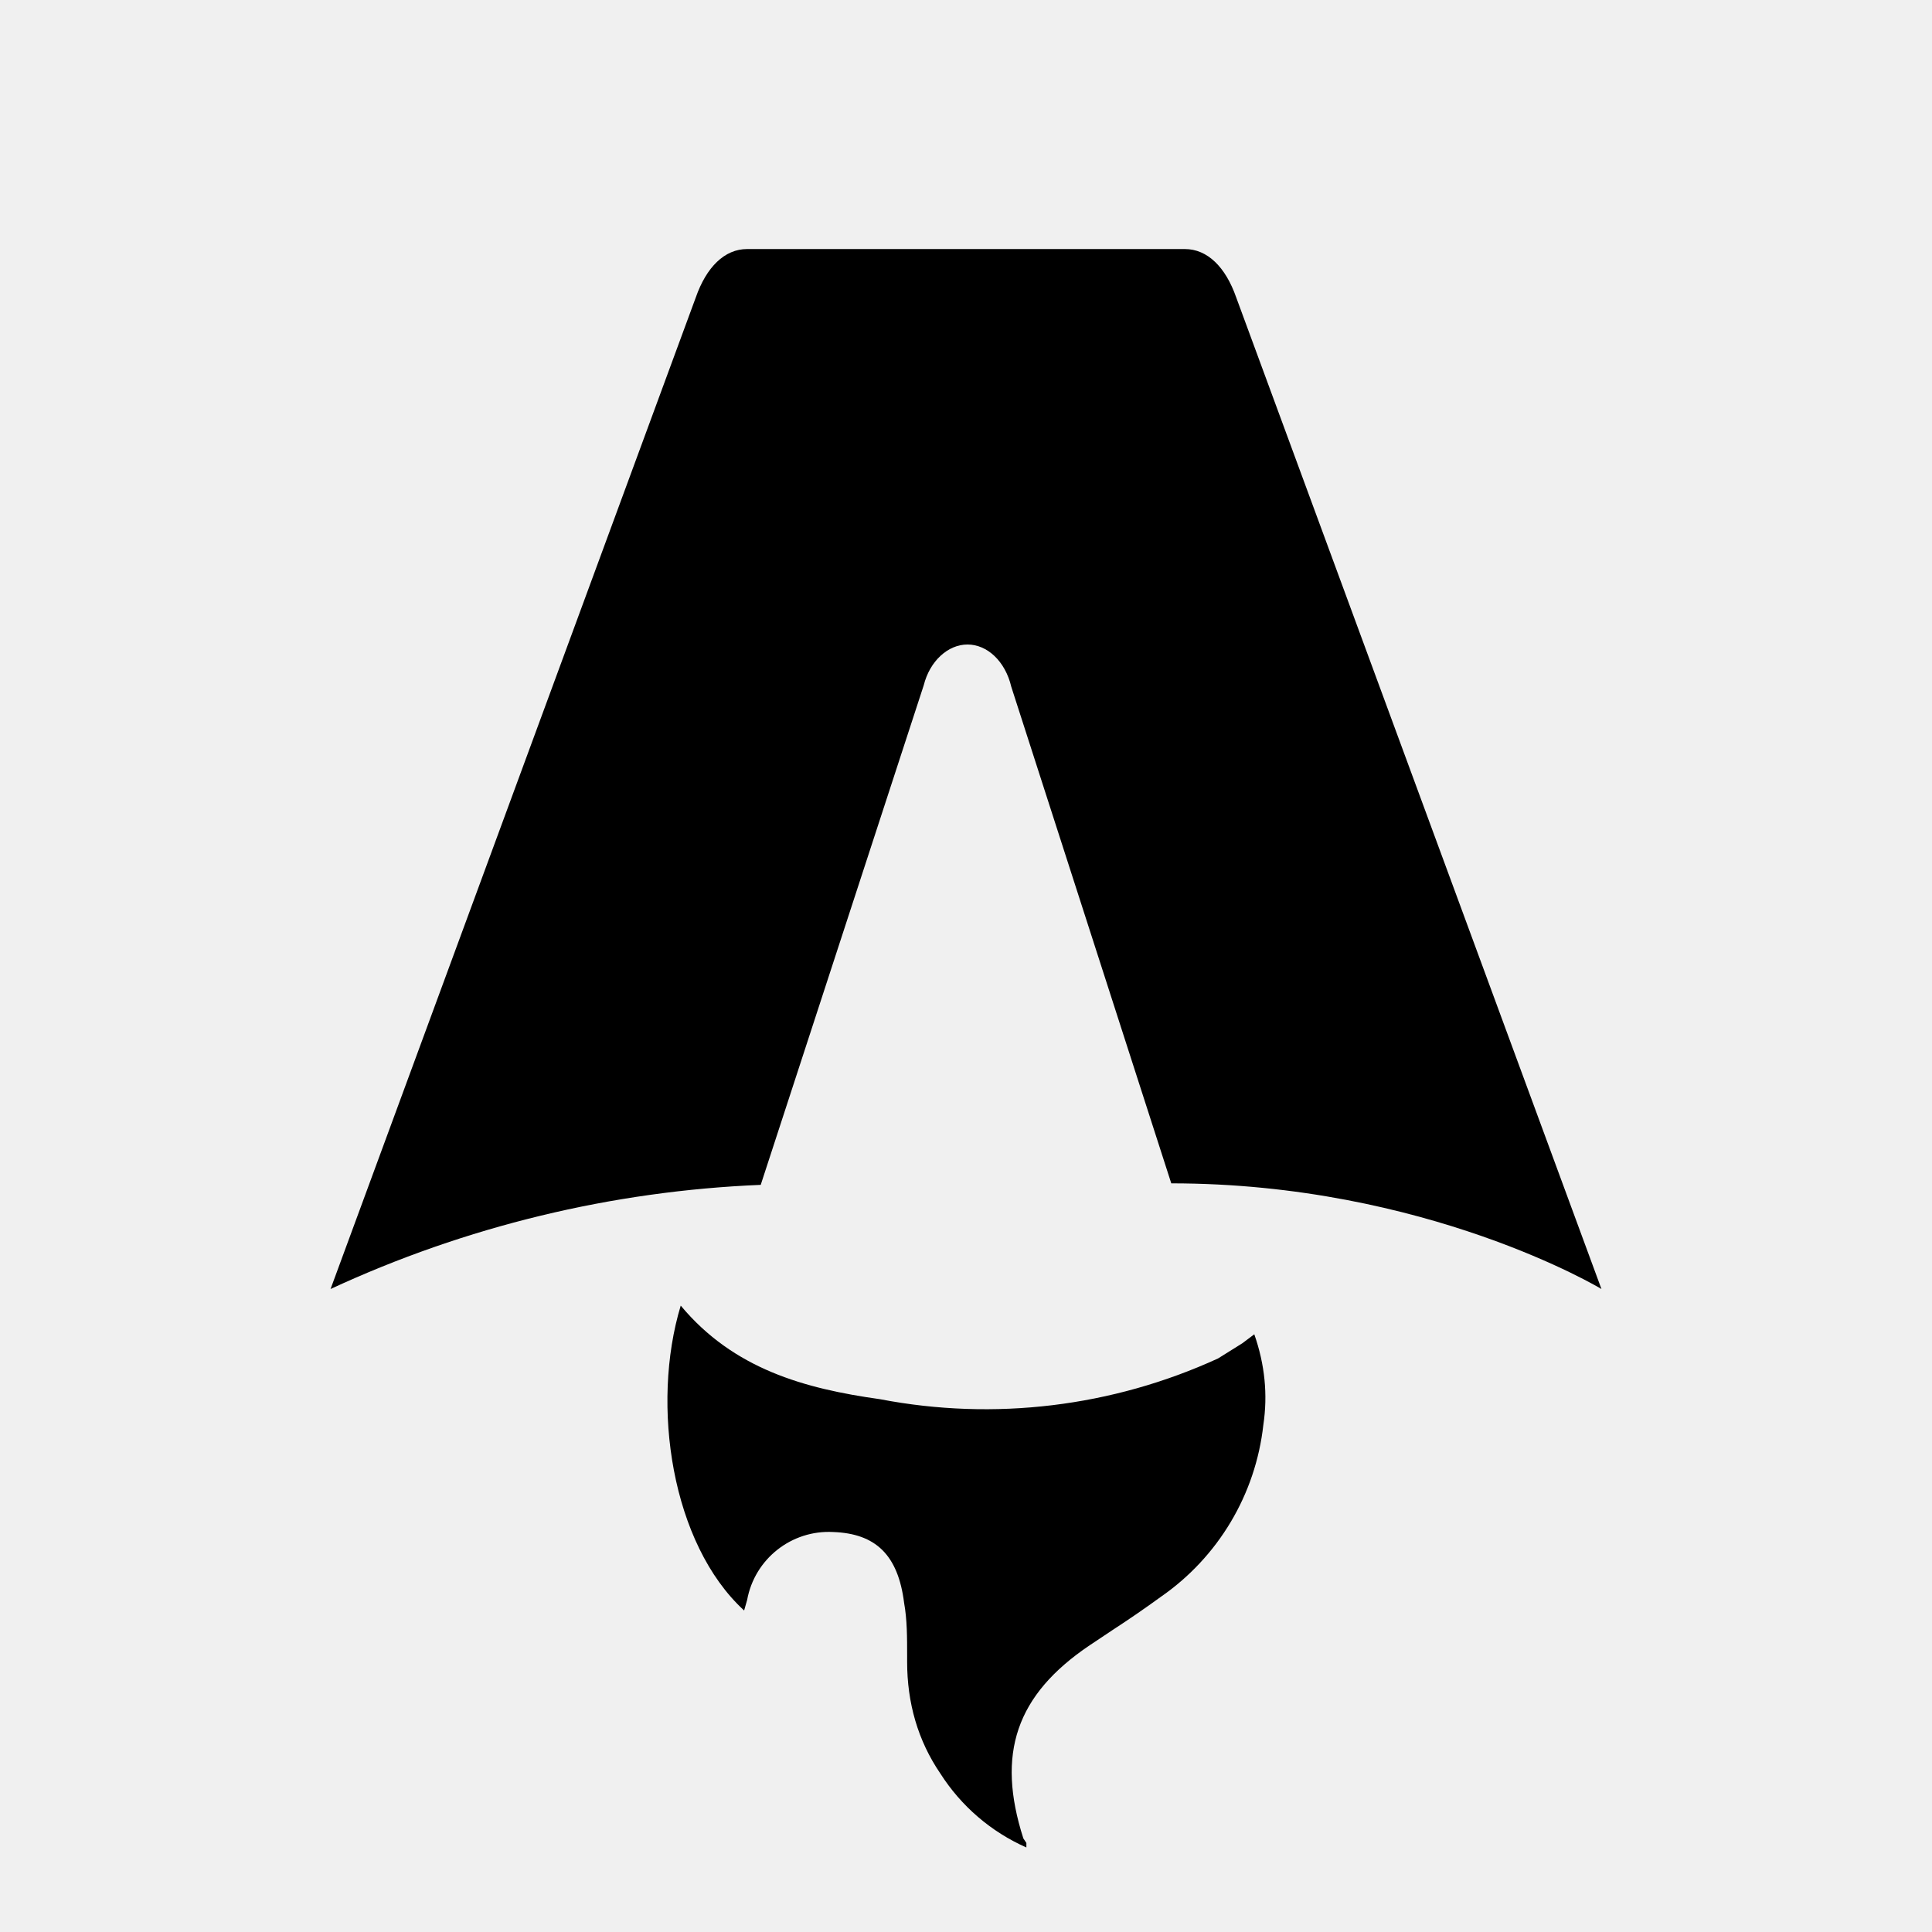
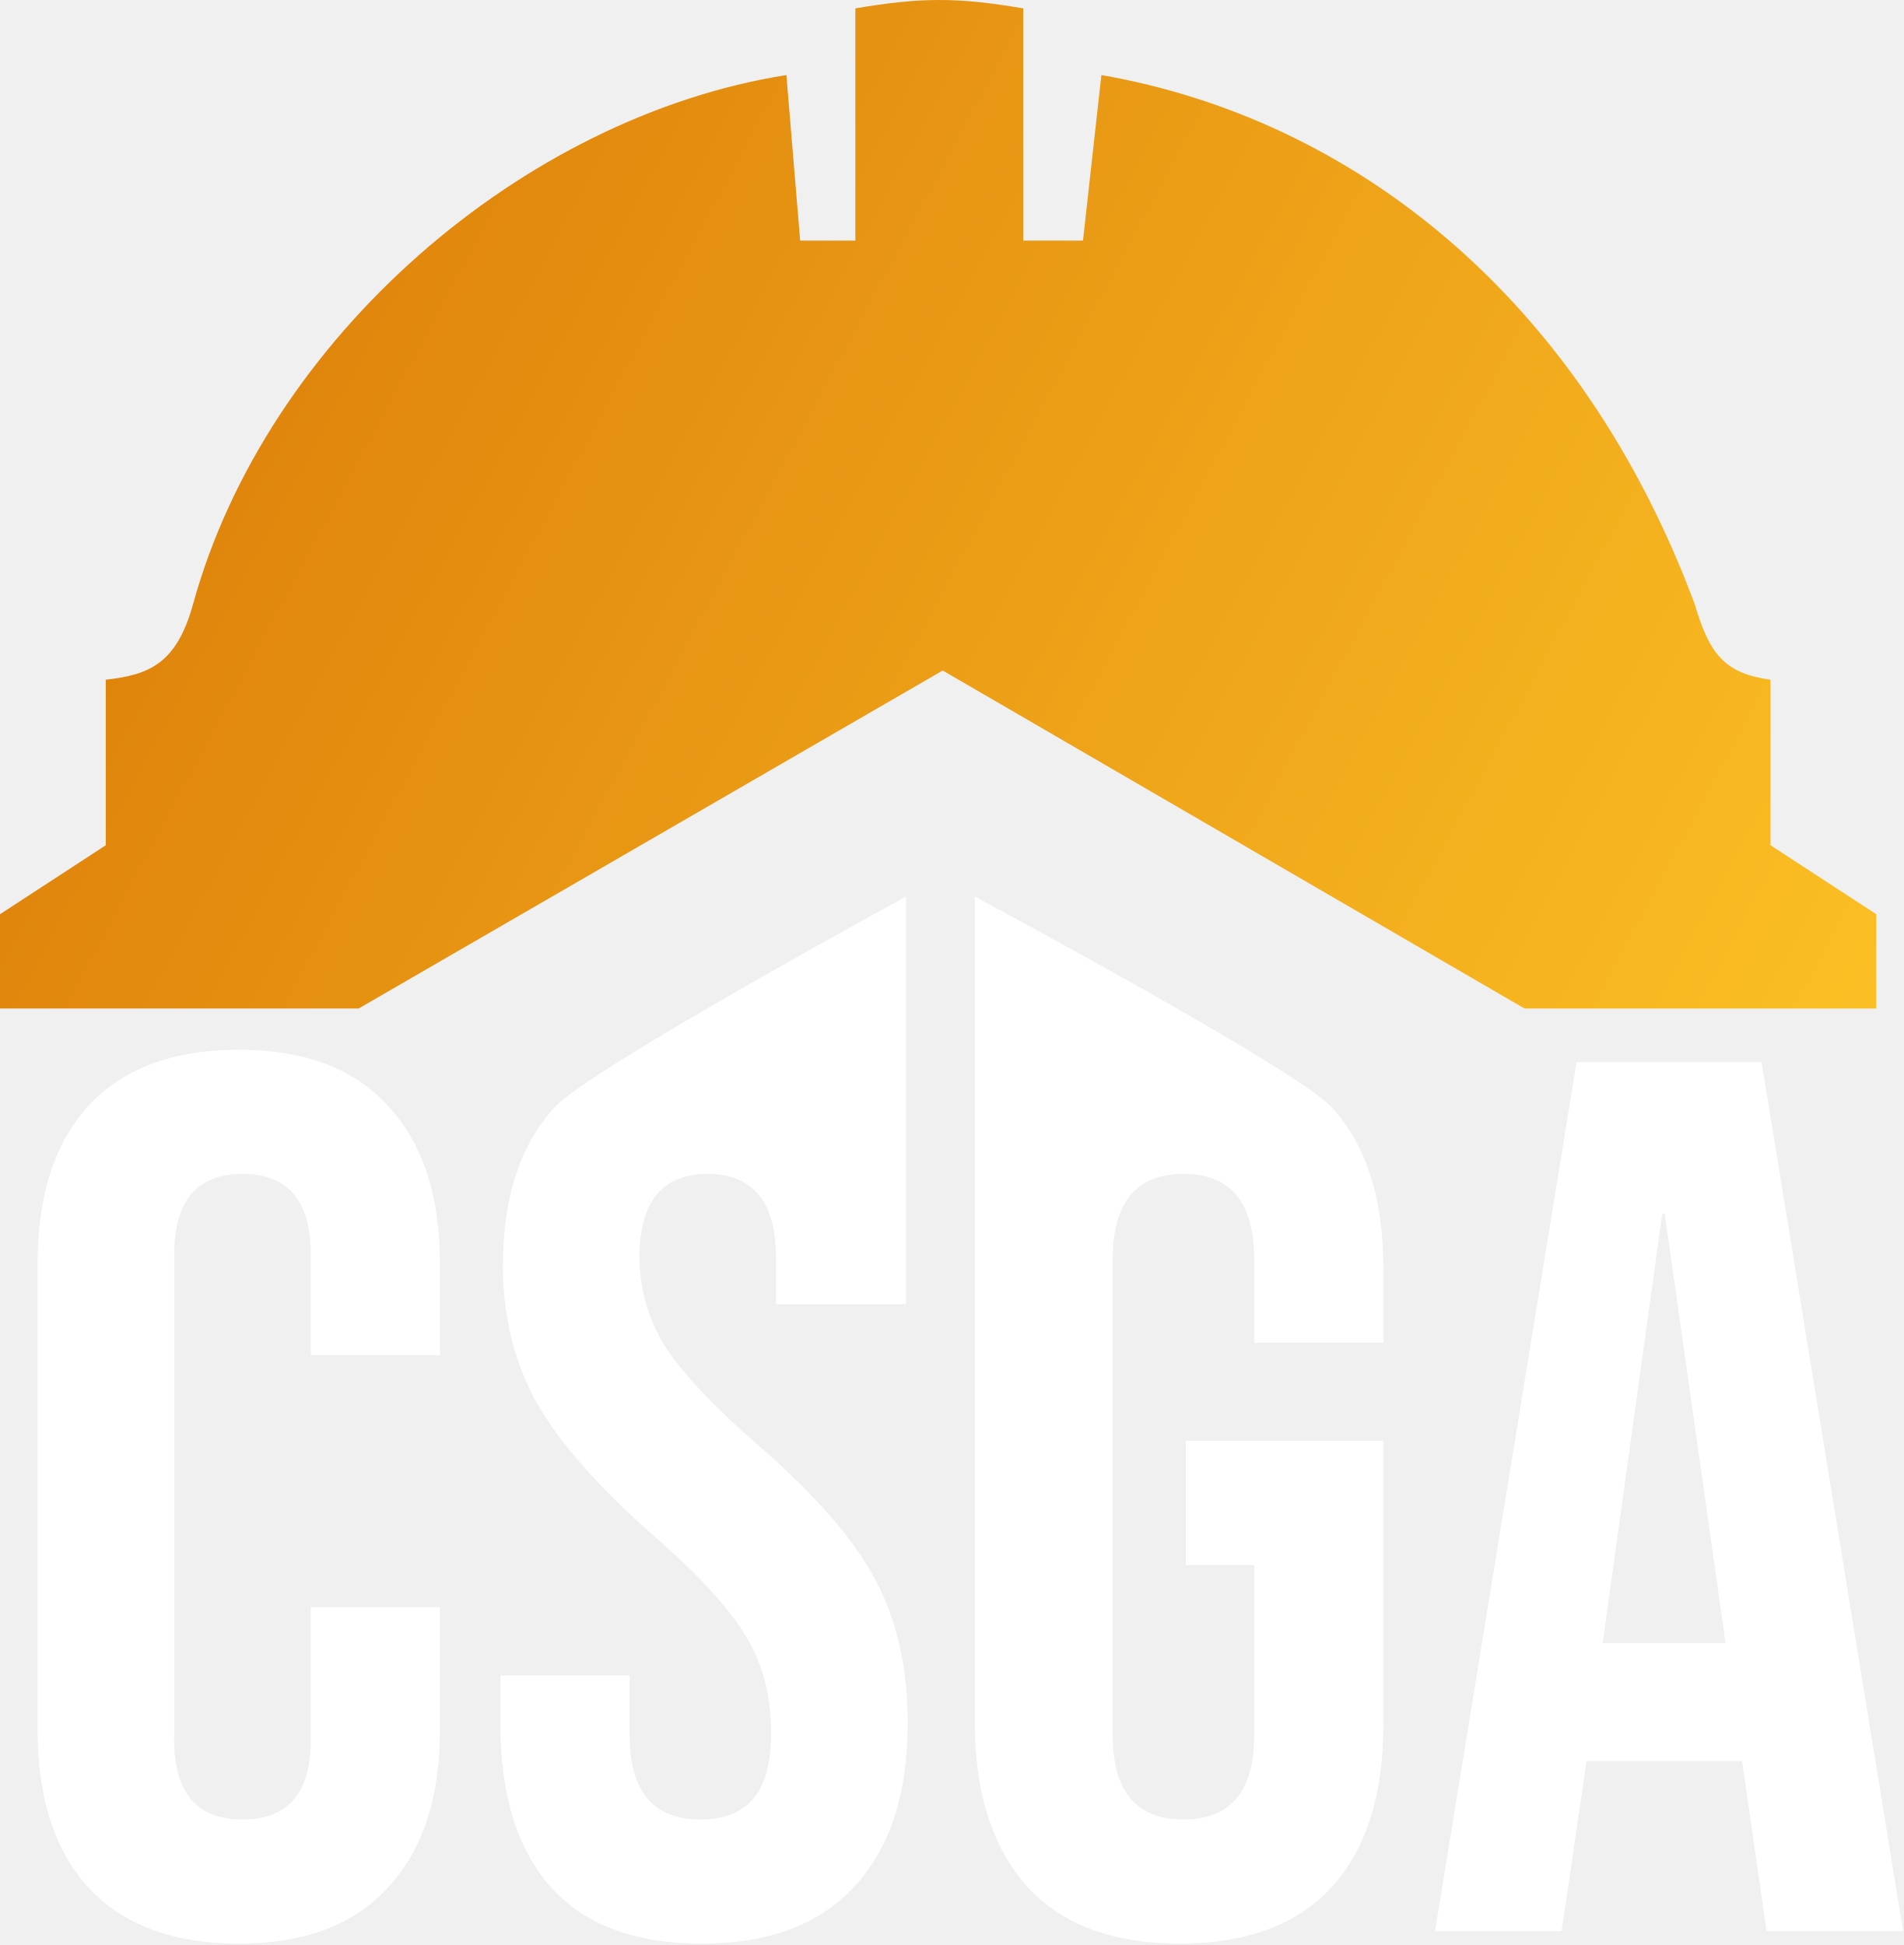
- <svg xmlns="http://www.w3.org/2000/svg" fill="none" viewBox="0 0 128 128">
-   <path d="M50.4 78.5a75.1 75.1 0 0 0-28.5 6.9l24.2-65.7c.7-2 1.9-3.2 3.4-3.2h29c1.5 0 2.7 1.2 3.4 3.2l24.2 65.7s-11.6-7-28.5-7L67 45.5c-.4-1.7-1.6-2.8-2.9-2.8-1.3 0-2.5 1.1-2.9 2.7L50.4 78.5Zm-1.1 28.2Zm-4.2-20.2c-2 6.6-.6 15.8 4.2 20.2a17.5 17.5 0 0 1 .2-.7 5.5 5.5 0 0 1 5.7-4.5c2.8.1 4.3 1.5 4.7 4.7.2 1.1.2 2.3.2 3.5v.4c0 2.7.7 5.2 2.2 7.4a13 13 0 0 0 5.7 4.9v-.3l-.2-.3c-1.8-5.6-.5-9.5 4.4-12.8l1.5-1a73 73 0 0 0 3.2-2.2 16 16 0 0 0 6.8-11.4c.3-2 .1-4-.6-6l-.8.6-1.6 1a37 37 0 0 1-22.4 2.7c-5-.7-9.7-2-13.2-6.2Z" />
-   <style>
-         path { fill: #000; }
-         @media (prefers-color-scheme: dark) {
-             path { fill: #FFF; }
-         }
-     </style>
+ <svg xmlns="http://www.w3.org/2000/svg" width="414" height="423" viewBox="0 0 414 423" fill="none">
+   <path d="M0 198.824V219.324H78L205 145.824L331.5 219.324H408V198.824L385 183.824V147.824C375.075 146.431 371.763 142.419 368.5 131.324C343.5 64.324 294 25.824 239.5 16.324L235.5 52.324H222.5V1.824C208.088 -0.642 200.1 -0.573 186 1.824V52.324H174L171 16.324C114 25.324 58 73.324 42 131.324C38.413 144.325 32.482 146.769 23 147.824V183.824L0 198.824Z" fill="url(#paint0_linear_367_25)" />
+   <path d="M342.835 231H383.065L413.845 420H384.145L378.745 382.47V383.01H344.995L339.595 420H312.055L342.835 231ZM375.235 357.36L362.005 263.94H361.465L348.505 357.36H375.235Z" fill="white" />
+   <path d="M256.536 422.7C242.136 422.7 231.156 418.65 223.596 410.55C216.036 402.27 212 390.3 212 375V276C212 260.7 212 240.5 212 240.5V217.86V195C212 195 281.916 232.44 289.476 240.72C297.036 248.82 300.816 260.52 300.816 275.82V292.02H272.736V273.93C272.736 261.51 267.606 255.3 257.346 255.3C247.086 255.3 241.956 261.51 241.956 273.93V377.34C241.956 389.58 247.086 395.7 257.346 395.7C267.606 395.7 272.736 389.58 272.736 377.34V340.35H257.886V313.35H300.816V375.18C300.816 390.48 297.036 402.27 289.476 410.55C281.916 418.65 270.936 422.7 256.536 422.7Z" fill="white" />
+   <path d="M152.566 422.7C138.166 422.7 127.276 418.65 119.896 410.55C112.516 402.27 108.826 390.48 108.826 375.18V364.38H136.906V377.34C136.906 389.58 142.036 395.7 152.296 395.7C157.336 395.7 161.116 394.26 163.636 391.38C166.336 388.32 167.686 383.46 167.686 376.8C167.686 368.88 165.886 361.95 162.286 356.01C158.686 349.89 152.026 342.6 142.306 334.14C130.066 323.34 121.516 313.62 116.656 304.98C111.796 296.16 109.366 286.26 109.366 275.28C109.366 260.34 113.146 248.82 120.706 240.72C128.266 232.44 197 195 197 195V227V233.5V239.5V251.5V276V278V279.741V283.65H168.766V273.93C168.766 267.45 167.506 262.77 164.986 259.89C162.466 256.83 158.776 255.3 153.916 255.3C144.016 255.3 139.066 261.33 139.066 273.39C139.066 280.23 140.866 286.62 144.466 292.56C148.246 298.5 154.996 305.7 164.716 314.16C177.136 324.96 185.686 334.77 190.366 343.59C195.046 352.41 197.386 362.76 197.386 374.64C197.386 390.12 193.516 402 185.776 410.28C178.216 418.56 167.146 422.7 152.566 422.7Z" fill="white" />
+   <path d="M51.92 422.7C37.7 422.7 26.81 418.65 19.25 410.55C11.87 402.45 8.18 391.02 8.18 376.26V274.74C8.18 259.98 11.87 248.55 19.25 240.45C26.81 232.35 37.7 228.3 51.92 228.3C66.14 228.3 76.94 232.35 84.32 240.45C91.88 248.55 95.66 259.98 95.66 274.74V294.72H67.58V272.85C67.58 261.15 62.63 255.3 52.73 255.3C42.83 255.3 37.88 261.15 37.88 272.85V378.42C37.88 389.94 42.83 395.7 52.73 395.7C62.63 395.7 67.58 389.94 67.58 378.42V349.53H95.66V376.26C95.66 391.02 91.88 402.45 84.32 410.55C76.94 418.65 66.14 422.7 51.92 422.7Z" fill="white" />
+   <defs>
+     <linearGradient id="paint0_linear_367_25" x1="0" y1="0" x2="408" y2="219" gradientUnits="userSpaceOnUse">
+       <stop stop-color="#D97706" />
+       <stop offset="1" stop-color="#FBBF24" />
+     </linearGradient>
+   </defs>
</svg>
